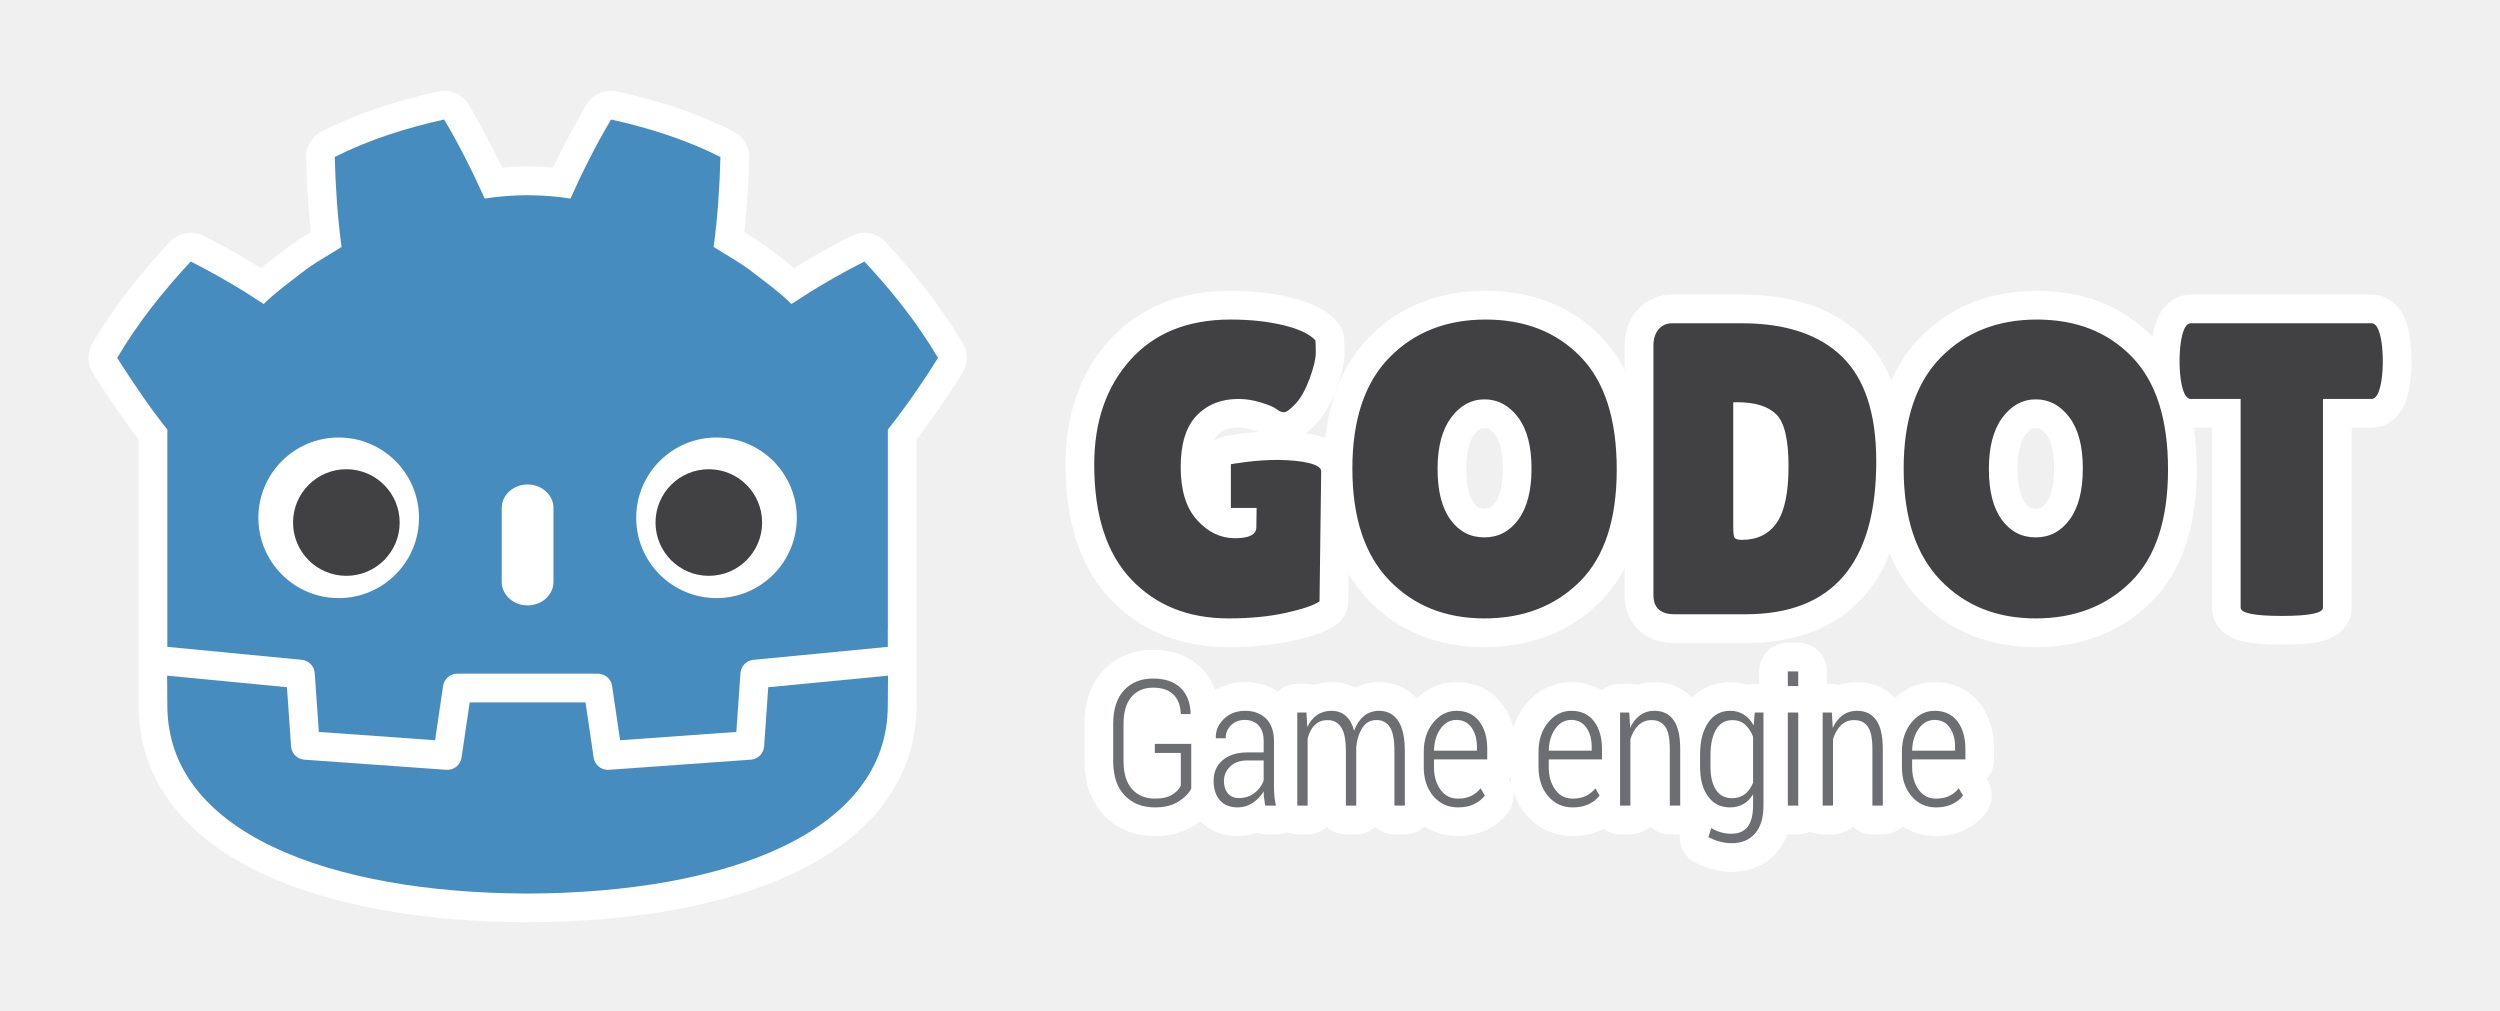
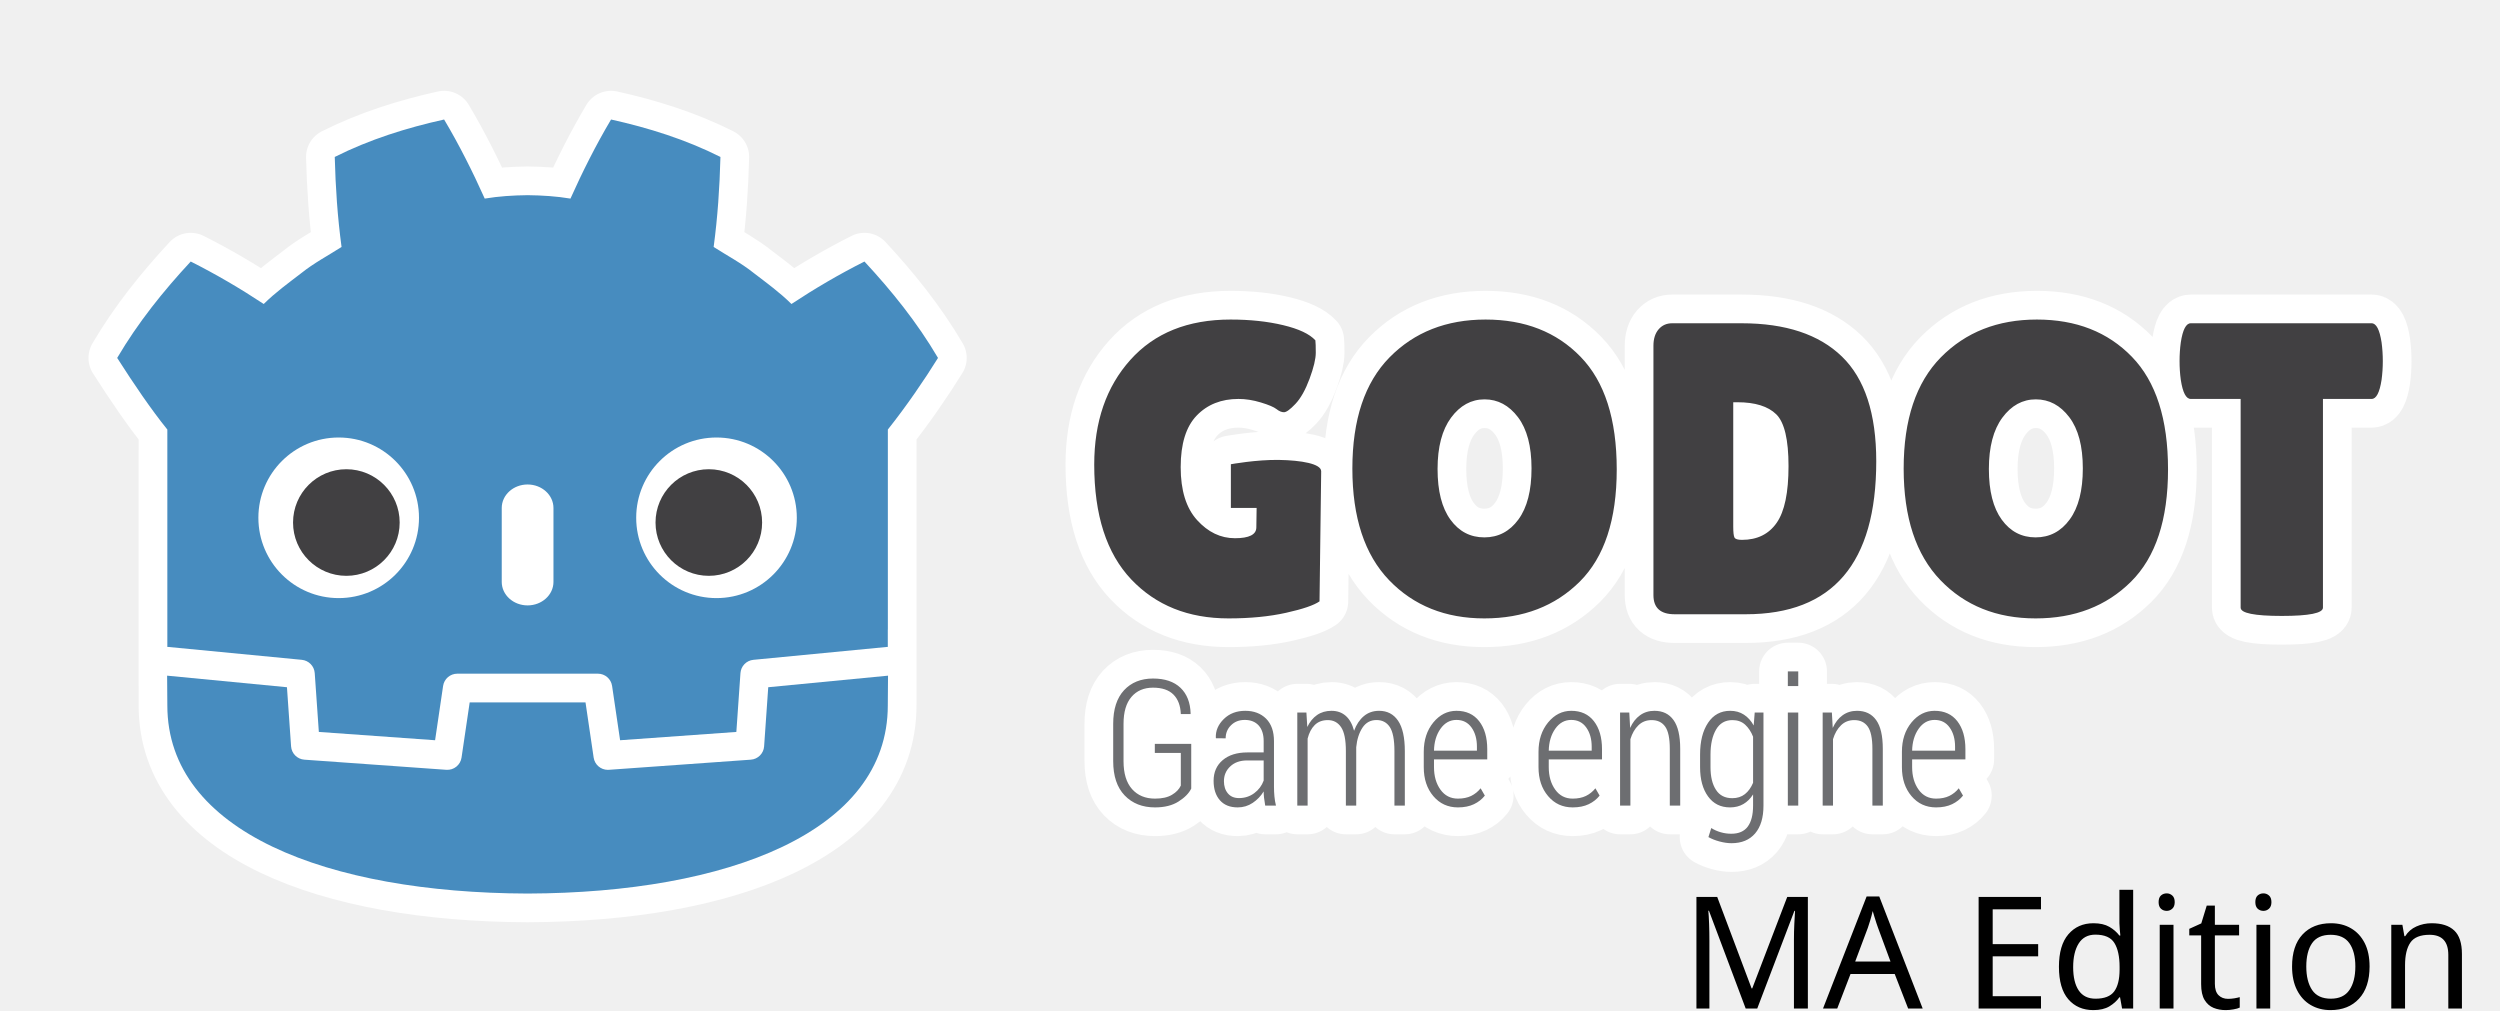
<svg xmlns="http://www.w3.org/2000/svg" id="svg2" version="1.1" xml:space="preserve" width="1024" height="414" viewBox="0 0 960 388.125">
  <defs id="defs6">
    <clipPath clipPathUnits="userSpaceOnUse" id="clipPath16">
      <path d="M 0,595.276 H 841.89 V 0 H 0 Z" id="path18" />
    </clipPath>
+     <rect x="1025.292" y="412.663" width="551.256" height="113.118" id="rect13923" />
  </defs>
  <g id="g10" transform="matrix(1.25,0,0,-1.25,-94.25,597.4987)">
    <g id="g12">
      <g id="g14" clip-path="url(#clipPath16)">
        <g id="g78-3" transform="matrix(1.131053,0,0,1.131053,348.1312,279.2672)" style="fill:none;stroke:#ffffff;stroke-width:15.589;stroke-linecap:butt;stroke-linejoin:round;stroke-miterlimit:4;stroke-dasharray:none;stroke-opacity:1">
          <path id="path80-6" style="fill:none;fill-opacity:1;fill-rule:nonzero;stroke:#ffffff;stroke-width:23.509;stroke-linecap:butt;stroke-linejoin:round;stroke-miterlimit:4;stroke-dasharray:none;stroke-opacity:1" d="m 226.334,222.1 c -15.358,3.414 -30.551,8.169 -44.795,15.338 0.326,12.577 1.139,24.628 2.787,36.869 -5.532,3.544 -11.345,6.586 -16.512,10.734 -5.25,4.039 -10.61,7.902 -15.363,12.625 -9.496,-6.281 -19.548,-12.184 -29.902,-17.395 -11.161,12.012 -21.598,24.977 -30.123,39.484 6.7,10.517 13.888,21.089 20.543,29.332 0.056,36.957 -0.082,77.99 0,113.02 0,51.838 65.76,76.754 147.461,77.041 h 0.1 0.1 c 81.701,-0.287 147.439,-25.203 147.439,-77.041 0.051,-37.842 0.017,-79.51 0.021,-113.02 7.687,-9.677 14.965,-20.352 20.541,-29.332 -8.522,-14.508 -18.964,-27.473 -30.125,-39.484 -10.351,5.21 -20.406,11.113 -29.902,17.395 -4.752,-4.723 -10.104,-8.586 -15.361,-12.625 -5.165,-4.149 -10.985,-7.19 -16.506,-10.734 1.644,-12.241 2.456,-24.292 2.783,-36.869 -14.245,-7.169 -29.437,-11.924 -44.803,-15.338 -6.135,10.311 -11.745,21.477 -16.631,32.393 -5.794,-0.968 -11.615,-1.327 -17.443,-1.396 v -0.01 c -0.041,0 -0.079,0.01 -0.113,0.01 -0.036,0 -0.073,-0.01 -0.109,-0.01 v 0.01 c -5.839,0.069 -11.656,0.428 -17.451,1.396 -4.883,-10.915 -10.491,-22.082 -16.635,-32.393 z" transform="matrix(0.6630986,0,0,-0.6630986,-270.5894,290.5202)" />
        </g>
        <g id="g20" transform="matrix(1.131053,0,0,1.131053,531.4495,355.3157)" style="stroke:none;stroke-width:10.609;stroke-linejoin:round;stroke-miterlimit:4;stroke-dasharray:none;stroke-opacity:1;paint-order:markers stroke fill" />
        <g id="g24" transform="matrix(1.131053,0,0,1.131053,607.8515,354.431)" style="stroke:none;stroke-width:10.609;stroke-linecap:butt;stroke-linejoin:round;stroke-miterlimit:4;stroke-dasharray:none;stroke-opacity:1;paint-order:markers stroke fill" />
        <g id="g28" transform="matrix(1.131053,0,0,1.131053,700.8107,355.3157)" style="stroke:none;stroke-width:10.609;stroke-linejoin:round;stroke-miterlimit:4;stroke-dasharray:none;stroke-opacity:1;paint-order:markers stroke fill" />
        <g id="g32" transform="matrix(1.131053,0,0,1.131053,789.0113,291.3351)" style="stroke:none;stroke-width:10.609;stroke-miterlimit:4;stroke-dasharray:none;stroke-opacity:1;paint-order:markers stroke fill" />
        <g id="g36" transform="matrix(1.131053,0,0,1.131053,468.2655,336.7128)" style="stroke:none;stroke-width:10.609;stroke-linejoin:round;stroke-miterlimit:4;stroke-dasharray:none;stroke-opacity:1;paint-order:markers stroke fill">
          <path id="path38" style="fill:#414042;fill-opacity:1;fill-rule:nonzero;stroke:#ffffff;stroke-width:15.589;stroke-linejoin:round;stroke-miterlimit:4;stroke-dasharray:none;stroke-opacity:1;paint-order:markers stroke fill" d="m 0,0 c -6.078,0.094 -13.034,-1.173 -13.034,-1.173 v -11.863 h 6.995 l -0.078,-5.288 c 0,-1.959 -1.942,-2.943 -5.815,-2.943 -3.878,0 -7.303,1.642 -10.274,4.917 -2.978,3.279 -4.459,8.072 -4.459,14.388 0,6.329 1.447,10.995 4.345,14.006 2.892,3.008 6.683,4.517 11.346,4.517 1.959,0 3.987,-0.316 6.096,-0.961 2.11,-0.639 3.519,-1.238 4.238,-1.799 0.713,-0.577 1.391,-0.85 2.032,-0.85 0.638,0 1.671,0.746 3.1,2.255 1.431,1.505 2.713,3.786 3.844,6.827 1.126,3.057 1.69,5.4 1.69,7.062 0,1.649 -0.036,2.786 -0.109,3.386 -1.581,1.73 -4.499,3.102 -8.755,4.122 -4.248,1.017 -9.011,1.522 -14.28,1.522 -11.594,0 -20.66,-3.65 -27.207,-10.95 -6.552,-7.303 -9.822,-16.783 -9.822,-28.452 0,-13.701 3.347,-24.087 10.041,-31.162 6.706,-7.074 15.51,-10.607 26.425,-10.607 5.87,0 11.08,0.505 15.632,1.522 4.557,1.013 7.586,2.053 9.093,3.105 l 0.452,35.33 C 11.496,-1.036 6.078,-0.104 0,0 m 283.581,-40.12 c 0,-1.496 -3.721,-2.255 -11.176,-2.255 -7.448,0 -11.18,0.759 -11.18,2.255 v 56.681 h -13.545 c -1.281,0 -2.185,1.727 -2.71,5.198 -0.226,1.652 -0.334,3.343 -0.334,5.077 0,1.724 0.108,3.422 0.334,5.077 0.525,3.462 1.429,5.202 2.71,5.202 h 49.112 c 1.279,0 2.179,-1.74 2.712,-5.202 0.221,-1.655 0.335,-3.353 0.335,-5.077 0,-1.734 -0.114,-3.425 -0.335,-5.077 -0.533,-3.471 -1.433,-5.198 -2.712,-5.198 h -13.211 z M 205.601,16.447 c -3.612,0 -6.645,-1.659 -9.095,-4.967 -2.44,-3.311 -3.662,-7.958 -3.662,-13.938 0,-5.993 1.169,-10.581 3.499,-13.778 2.33,-3.207 5.398,-4.804 9.2,-4.804 3.801,0 6.89,1.617 9.258,4.862 2.372,3.233 3.56,7.861 3.56,13.886 0,6.02 -1.225,10.654 -3.671,13.89 -2.447,3.232 -5.473,4.849 -9.089,4.849 m -0.058,-59.493 c -10.577,0 -19.193,3.46 -25.851,10.379 -6.663,6.925 -9.993,17.03 -9.993,30.314 0,13.292 3.367,23.356 10.1,30.209 6.741,6.844 15.431,10.269 26.086,10.269 10.651,0 19.246,-3.363 25.797,-10.109 6.55,-6.733 9.822,-16.94 9.822,-30.591 0,-13.661 -3.349,-23.822 -10.05,-30.49 -6.699,-6.654 -15.338,-9.981 -25.911,-9.981 m -82.13,58.711 v -33.768 c 0,-1.577 0.116,-2.571 0.342,-2.988 0.224,-0.415 0.903,-0.623 2.029,-0.623 4.144,0 7.283,1.548 9.429,4.634 2.151,3.083 3.215,8.216 3.215,15.405 0,7.192 -1.113,11.878 -3.325,14.055 -2.223,2.183 -5.744,3.285 -10.561,3.285 z m -21.675,-52.392 v 67.735 c 0,1.883 0.468,3.369 1.413,4.471 0.939,1.085 2.161,1.636 3.671,1.636 h 18.854 c 11.965,0 21.053,-3.018 27.257,-9.04 6.215,-6.02 9.322,-15.499 9.322,-28.447 0,-27.7 -11.821,-41.547 -35.456,-41.547 h -19.302 c -3.836,0 -5.759,1.727 -5.759,5.192 M 55.863,16.447 c -3.611,0 -6.636,-1.659 -9.09,-4.967 -2.441,-3.311 -3.668,-7.958 -3.668,-13.938 0,-5.993 1.166,-10.581 3.503,-13.778 2.333,-3.207 5.398,-4.804 9.2,-4.804 3.8,0 6.887,1.617 9.258,4.862 2.371,3.233 3.559,7.861 3.559,13.886 0,6.02 -1.227,10.654 -3.673,13.89 -2.443,3.232 -5.473,4.849 -9.089,4.849 m -0.055,-59.493 c -10.573,0 -19.195,3.46 -25.859,10.379 -6.655,6.925 -9.984,17.03 -9.984,30.314 0,13.292 3.367,23.356 10.101,30.209 6.736,6.844 15.431,10.269 26.082,10.269 10.649,0 19.251,-3.363 25.794,-10.109 6.555,-6.733 9.827,-16.94 9.827,-30.591 0,-13.661 -3.348,-23.822 -10.05,-30.49 -6.702,-6.654 -15.333,-9.981 -25.911,-9.981" />
        </g>
        <g id="g40" transform="matrix(1.131053,0,0,1.131053,441.3472,235.7512)" style="stroke:none;stroke-width:4.311;stroke-linejoin:round;stroke-miterlimit:4;stroke-dasharray:none;stroke-opacity:1;paint-order:markers stroke fill" />
        <g id="g44" transform="matrix(1.131053,0,0,1.131053,456.0153,232.825)" style="stroke:none;stroke-width:4.311;stroke-linejoin:round;stroke-miterlimit:4;stroke-dasharray:none;stroke-opacity:1;paint-order:markers stroke fill" />
        <g id="g48" transform="matrix(1.131053,0,0,1.131053,476.7303,259.1052)" style="stroke:none;stroke-width:4.311;stroke-linejoin:round;stroke-miterlimit:4;stroke-dasharray:none;stroke-opacity:1;paint-order:markers stroke fill" />
        <g id="g52" transform="matrix(1.131053,0,0,1.131053,522.8228,256.8387)" style="stroke:none;stroke-width:4.311;stroke-linejoin:round;stroke-miterlimit:4;stroke-dasharray:none;stroke-opacity:1;paint-order:markers stroke fill" />
        <g id="g56" transform="matrix(1.131053,0,0,1.131053,558.0805,256.8387)" style="stroke:none;stroke-width:4.311;stroke-linejoin:round;stroke-miterlimit:4;stroke-dasharray:none;stroke-opacity:1;paint-order:markers stroke fill" />
        <g id="g60" transform="matrix(1.131053,0,0,1.131053,575.9168,259.1052)" style="stroke:none;stroke-width:4.311;stroke-linejoin:round;stroke-miterlimit:4;stroke-dasharray:none;stroke-opacity:1;paint-order:markers stroke fill" />
        <g id="g64" transform="matrix(1.131053,0,0,1.131053,600.8685,242.3088)" style="stroke:none;stroke-width:4.311;stroke-linejoin:round;stroke-miterlimit:4;stroke-dasharray:none;stroke-opacity:1;paint-order:markers stroke fill" />
        <g id="g70" transform="matrix(1.131053,0,0,1.131053,638.1538,259.1052)" style="stroke:none;stroke-width:4.311;stroke-linejoin:round;stroke-miterlimit:4;stroke-dasharray:none;stroke-opacity:1;paint-order:markers stroke fill" />
        <g id="g74" transform="matrix(1.131053,0,0,1.131053,669.7088,256.8387)" style="stroke:none;stroke-width:4.311;stroke-linejoin:round;stroke-miterlimit:4;stroke-dasharray:none;stroke-opacity:1;paint-order:markers stroke fill">
          <path id="path76" style="fill:#6d6e71;fill-opacity:1;fill-rule:nonzero;stroke:#ffffff;stroke-width:15.589;stroke-linejoin:round;stroke-miterlimit:4;stroke-dasharray:none;stroke-opacity:1;paint-order:markers stroke fill" d="M 0,0 C -1.763,0 -3.208,-0.802 -4.334,-2.402 -5.463,-4.008 -6.052,-5.987 -6.102,-8.346 H 5.56 v 1.082 c 0,2.086 -0.486,3.823 -1.47,5.201 C 3.109,-0.684 1.747,0 0,0 m 0.401,-23.76 c -2.733,0 -4.958,1.026 -6.681,3.073 -1.73,2.043 -2.595,4.657 -2.595,7.841 v 4.197 c 0,3.19 0.865,5.85 2.6,7.965 1.739,2.105 3.831,3.158 6.275,3.158 2.646,0 4.706,-0.939 6.172,-2.823 1.462,-1.887 2.195,-4.422 2.195,-7.603 v -2.773 H -6.102 v -2.102 c 0,-2.447 0.59,-4.484 1.757,-6.11 1.166,-1.63 2.748,-2.438 4.746,-2.438 1.382,0 2.579,0.244 3.578,0.724 1.012,0.491 1.869,1.179 2.591,2.082 l 1.147,-1.988 c -0.769,-0.968 -1.755,-1.75 -2.962,-2.33 -1.203,-0.577 -2.658,-0.873 -4.354,-0.873 m -28.3,25.764 0.23,-4.178 c 0.676,1.483 1.562,2.634 2.678,3.435 1.115,0.805 2.422,1.213 3.916,1.213 2.258,0 3.995,-0.835 5.199,-2.513 1.211,-1.675 1.807,-4.279 1.807,-7.812 V -23.271 h -2.825 v 15.394 c 0,2.888 -0.422,4.905 -1.261,6.075 -0.843,1.17 -2.063,1.753 -3.668,1.753 -1.434,0 -2.635,-0.466 -3.599,-1.414 -0.967,-0.939 -1.692,-2.19 -2.171,-3.767 V -23.271 h -2.809 V 2.004 Z m -9.134,-25.275 h -2.83 V 2.004 h 2.83 z m 0,32.471 h -2.83 v 3.982 h 2.83 z M -60.864,-12.846 c 0,-2.565 0.486,-4.605 1.472,-6.123 0.974,-1.532 2.457,-2.288 4.436,-2.288 1.356,0 2.498,0.361 3.435,1.101 0.934,0.74 1.672,1.77 2.218,3.077 v 12.52 c -0.525,1.346 -1.246,2.434 -2.157,3.272 -0.91,0.824 -2.062,1.238 -3.448,1.238 -1.975,0 -3.468,-0.86 -4.46,-2.587 -0.999,-1.73 -1.496,-3.986 -1.496,-6.756 z m -2.833,3.454 c 0,3.582 0.723,6.459 2.177,8.627 1.442,2.157 3.448,3.239 6.004,3.239 1.419,0 2.664,-0.346 3.728,-1.04 1.066,-0.681 1.947,-1.678 2.654,-2.946 l 0.274,3.516 h 2.381 V -23.294 c 0,-3.239 -0.751,-5.749 -2.26,-7.525 -1.511,-1.769 -3.657,-2.665 -6.428,-2.665 -0.996,0 -2.067,0.156 -3.212,0.459 -1.147,0.303 -2.162,0.701 -3.052,1.2 l 0.776,2.463 c 0.759,-0.492 1.608,-0.873 2.548,-1.141 0.932,-0.277 1.895,-0.41 2.894,-0.41 2.009,0 3.498,0.645 4.46,1.932 0.966,1.304 1.45,3.19 1.45,5.687 v 3.057 c -0.717,-1.138 -1.597,-2.011 -2.64,-2.614 -1.039,-0.606 -2.253,-0.909 -3.622,-0.909 -2.539,0 -4.53,0.994 -5.968,2.982 -1.441,1.984 -2.164,4.631 -2.164,7.932 z m -19.228,11.396 0.23,-4.178 c 0.674,1.483 1.564,2.634 2.682,3.435 1.108,0.805 2.413,1.213 3.914,1.213 2.258,0 3.988,-0.835 5.189,-2.513 1.214,-1.675 1.815,-4.279 1.815,-7.812 V -23.271 h -2.825 v 15.394 c 0,2.888 -0.423,4.905 -1.264,6.075 -0.836,1.17 -2.065,1.753 -3.665,1.753 -1.435,0 -2.638,-0.466 -3.603,-1.414 -0.969,-0.939 -1.691,-2.19 -2.172,-3.767 V -23.271 h -2.805 V 2.004 Z M -98.694,0 c -1.763,0 -3.21,-0.802 -4.341,-2.402 -1.126,-1.606 -1.712,-3.585 -1.763,-5.944 h 11.663 v 1.082 c 0,2.086 -0.488,3.823 -1.474,5.201 -0.981,1.379 -2.341,2.063 -4.085,2.063 m 0.394,-23.76 c -2.726,0 -4.951,1.026 -6.679,3.073 -1.733,2.043 -2.6,4.657 -2.6,7.841 v 4.197 c 0,3.19 0.871,5.85 2.602,7.965 1.744,2.105 3.834,3.158 6.283,3.158 2.643,0 4.703,-0.939 6.164,-2.823 1.463,-1.887 2.197,-4.422 2.197,-7.603 v -2.773 h -14.465 v -2.102 c 0,-2.447 0.587,-4.484 1.76,-6.11 1.162,-1.63 2.742,-2.438 4.738,-2.438 1.387,0 2.585,0.244 3.585,0.724 1.007,0.491 1.866,1.179 2.589,2.082 l 1.141,-1.988 c -0.764,-0.968 -1.75,-1.75 -2.959,-2.33 -1.204,-0.577 -2.658,-0.873 -4.356,-0.873 M -129.867,0 c -1.758,0 -3.202,-0.802 -4.334,-2.402 -1.133,-1.606 -1.718,-3.585 -1.765,-5.944 h 11.66 v 1.082 c 0,2.086 -0.489,3.823 -1.469,5.201 -0.986,1.379 -2.347,2.063 -4.092,2.063 m 0.397,-23.76 c -2.725,0 -4.954,1.026 -6.685,3.073 -1.726,2.043 -2.591,4.657 -2.591,7.841 v 4.197 c 0,3.19 0.867,5.85 2.602,7.965 1.739,2.105 3.828,3.158 6.277,3.158 2.648,0 4.699,-0.939 6.164,-2.823 1.468,-1.887 2.201,-4.422 2.201,-7.603 v -2.773 h -14.464 v -2.102 c 0,-2.447 0.586,-4.484 1.752,-6.11 1.168,-1.63 2.755,-2.438 4.744,-2.438 1.382,0 2.585,0.244 3.588,0.724 1.003,0.491 1.863,1.179 2.578,2.082 l 1.149,-1.988 c -0.763,-0.968 -1.752,-1.75 -2.959,-2.33 -1.204,-0.577 -2.659,-0.873 -4.356,-0.873 m -41.149,25.764 0.24,-3.923 c 0.664,1.404 1.554,2.486 2.657,3.255 1.107,0.759 2.41,1.138 3.906,1.138 1.527,0 2.814,-0.444 3.852,-1.343 1.039,-0.896 1.805,-2.252 2.292,-4.074 0.623,1.682 1.505,3.011 2.65,3.973 1.145,0.964 2.534,1.444 4.143,1.444 2.217,0 3.937,-0.897 5.156,-2.692 1.224,-1.799 1.834,-4.559 1.834,-8.288 V -23.271 h -2.823 v 14.814 c 0,3.1 -0.429,5.283 -1.263,6.538 -0.839,1.257 -2.042,1.89 -3.598,1.89 -1.637,0 -2.915,-0.691 -3.834,-2.096 -0.914,-1.405 -1.478,-3.161 -1.683,-5.282 v -0.655 -15.209 h -2.809 v 14.798 c 0,3.027 -0.424,5.194 -1.292,6.488 -0.864,1.294 -2.066,1.936 -3.609,1.936 -1.475,0 -2.668,-0.45 -3.562,-1.342 -0.9,-0.897 -1.54,-2.125 -1.928,-3.683 V -23.271 h -2.806 V 2.004 Z M -188.933,-21.231 c 1.553,0 2.936,0.44 4.144,1.336 1.21,0.9 2.058,2.037 2.561,3.422 v 5.468 h -4.492 c -1.91,0 -3.44,-0.541 -4.585,-1.623 -1.148,-1.075 -1.716,-2.418 -1.716,-4.015 0,-1.349 0.355,-2.457 1.074,-3.311 0.718,-0.857 1.722,-1.277 3.014,-1.277 m 7.124,-2.04 c -0.14,0.876 -0.249,1.587 -0.318,2.144 -0.067,0.567 -0.101,1.131 -0.101,1.704 -0.767,-1.254 -1.757,-2.294 -2.98,-3.109 -1.221,-0.821 -2.579,-1.228 -4.075,-1.228 -2.092,0 -3.701,0.648 -4.84,1.946 -1.132,1.303 -1.704,3.059 -1.704,5.276 0,2.343 0.823,4.223 2.473,5.618 1.649,1.395 3.89,2.092 6.709,2.092 h 4.417 v 3.106 c 0,1.786 -0.456,3.193 -1.351,4.21 -0.914,1.004 -2.17,1.512 -3.791,1.512 -1.508,0 -2.752,-0.479 -3.728,-1.45 -0.973,-0.965 -1.456,-2.144 -1.456,-3.549 l -2.623,0.023 -0.046,0.137 c -0.074,1.906 0.647,3.591 2.168,5.084 1.515,1.489 3.459,2.229 5.825,2.229 2.338,0 4.22,-0.711 5.657,-2.128 1.429,-1.431 2.146,-3.471 2.146,-6.124 V -18.174 c 0,-0.903 0.042,-1.78 0.121,-2.617 0.081,-0.848 0.212,-1.665 0.417,-2.48 z m -20.093,4.627 c -0.624,-1.28 -1.771,-2.454 -3.449,-3.516 -1.676,-1.069 -3.805,-1.6 -6.391,-1.6 -3.412,0 -6.156,1.075 -8.24,3.249 -2.076,2.157 -3.116,5.266 -3.116,9.323 v 10.116 c 0,3.969 0.98,7.013 2.946,9.138 1.962,2.108 4.59,3.177 7.872,3.177 3.208,0 5.695,-0.844 7.455,-2.513 1.755,-1.675 2.677,-4.015 2.757,-7.003 l -0.044,-0.133 h -2.619 c -0.094,2.29 -0.759,4.057 -2.01,5.305 -1.244,1.238 -3.095,1.864 -5.539,1.864 -2.473,0 -4.432,-0.837 -5.866,-2.516 -1.43,-1.675 -2.143,-4.103 -2.143,-7.293 v -10.174 c 0,-3.308 0.771,-5.83 2.311,-7.567 1.54,-1.724 3.616,-2.588 6.236,-2.588 1.913,0 3.451,0.339 4.602,1.033 1.155,0.684 1.956,1.519 2.409,2.51 v 8.861 h -7.06 v 2.463 h 9.889 z" />
        </g>
        <g id="g78" transform="matrix(1.131053,0,0,1.131053,348.1311,279.2668)" style="stroke-width:0.884">
          <path d="m 0,0 c 0,0 -0.325,1.994 -0.515,1.976 l -36.182,-3.491 c -2.879,-0.278 -5.115,-2.574 -5.317,-5.459 l -0.994,-14.247 -27.992,-1.997 -1.904,12.912 c -0.424,2.872 -2.932,5.037 -5.835,5.037 h -38.188 c -2.902,0 -5.41,-2.165 -5.834,-5.037 l -1.905,-12.912 -27.992,1.997 -0.994,14.247 c -0.202,2.886 -2.438,5.182 -5.317,5.46 l -36.2,3.49 c -0.187,0.018 -0.324,-1.978 -0.511,-1.978 l -0.049,-7.83 30.658,-4.944 1.004,-14.374 c 0.203,-2.91 2.551,-5.263 5.463,-5.472 l 38.551,-2.75 c 0.146,-0.01 0.29,-0.016 0.434,-0.016 2.897,0 5.401,2.166 5.825,5.038 l 1.959,13.286 h 28.005 l 1.959,-13.286 c 0.423,-2.871 2.93,-5.037 5.831,-5.037 0.142,0 0.284,0.005 0.423,0.015 l 38.556,2.75 c 2.911,0.209 5.26,2.562 5.463,5.472 l 1.003,14.374 30.645,4.966 z" style="fill:#ffffff;fill-opacity:1;fill-rule:nonzero;stroke:none;stroke-width:0.884" id="path80" />
        </g>
        <g id="g82" transform="matrix(1.131053,0,0,1.131053,126.8061,346.0453)" style="stroke-width:0.884">
          <path d="m 0,0 v -47.514 -6.035 -5.492 c 0.108,-0.001 0.216,-0.005 0.323,-0.015 l 36.196,-3.49 c 1.896,-0.183 3.382,-1.709 3.514,-3.609 l 1.116,-15.978 31.574,-2.253 2.175,14.747 c 0.282,1.912 1.922,3.329 3.856,3.329 h 38.188 c 1.933,0 3.573,-1.417 3.855,-3.329 l 2.175,-14.747 31.575,2.253 1.115,15.978 c 0.133,1.9 1.618,3.425 3.514,3.609 l 36.182,3.49 c 0.107,0.01 0.214,0.014 0.322,0.015 v 4.711 l 0.015,0.005 V 0 c 5.097,6.416 9.923,13.494 13.621,19.449 -5.651,9.62 -12.575,18.217 -19.976,26.182 -6.864,-3.455 -13.531,-7.369 -19.828,-11.534 -3.151,3.132 -6.7,5.694 -10.186,8.372 -3.425,2.751 -7.285,4.768 -10.946,7.118 1.09,8.117 1.629,16.108 1.846,24.448 -9.446,4.754 -19.519,7.906 -29.708,10.17 -4.068,-6.837 -7.788,-14.241 -11.028,-21.479 -3.842,0.642 -7.702,0.88 -11.567,0.926 v 0.006 c -0.027,0 -0.052,-0.006 -0.075,-0.006 -0.024,0 -0.049,0.006 -0.073,0.006 V 63.652 C 93.903,63.606 90.046,63.368 86.203,62.726 82.965,69.964 79.247,77.368 75.173,84.205 64.989,81.941 54.915,78.789 45.47,74.035 45.686,65.695 46.225,57.704 47.318,49.587 43.65,47.237 39.795,45.22 36.369,42.469 32.888,39.791 29.333,37.229 26.181,34.097 19.884,38.262 13.219,42.176 6.353,45.631 -1.048,37.666 -7.968,29.069 -13.621,19.449 -9.178,12.475 -4.413,5.466 0,0 Z" style="fill:#478cbf;fill-opacity:1;fill-rule:nonzero;stroke:none;stroke-width:0.884" id="path84" />
        </g>
        <g id="g86" transform="matrix(1.131053,0,0,1.131053,311.4033,266.8844)" style="stroke-width:0.884">
          <path d="m 0,0 -1.121,-16.063 c -0.135,-1.936 -1.675,-3.477 -3.611,-3.616 l -38.555,-2.751 c -0.094,-0.007 -0.188,-0.01 -0.281,-0.01 -1.916,0 -3.569,1.406 -3.852,3.33 l -2.211,14.994 H -81.09 l -2.211,-14.994 c -0.297,-2.018 -2.101,-3.469 -4.133,-3.32 l -38.555,2.751 c -1.936,0.139 -3.476,1.68 -3.611,3.616 L -130.721,0 -163.268,3.138 c 0.015,-3.498 0.06,-7.33 0.06,-8.093 0,-34.374 43.605,-50.896 97.781,-51.086 h 0.066 0.067 c 54.176,0.19 97.766,16.712 97.766,51.086 0,0.777 0.047,4.593 0.063,8.093 z" style="fill:#478cbf;fill-opacity:1;fill-rule:nonzero;stroke:none;stroke-width:0.884" id="path88" />
        </g>
        <g id="g90" transform="matrix(1.131053,0,0,1.131053,204.1139,318.9377)" style="stroke-width:0.884">
          <path d="m 0,0 c 0,-12.052 -9.765,-21.815 -21.813,-21.815 -12.042,0 -21.81,9.763 -21.81,21.815 0,12.044 9.768,21.802 21.81,21.802 C -9.765,21.802 0,12.044 0,0" style="fill:#ffffff;fill-opacity:1;fill-rule:nonzero;stroke:none;stroke-width:0.884" id="path92" />
        </g>
        <g id="g94" transform="matrix(1.131053,0,0,1.131053,198.1775,317.4744)" style="stroke-width:0.884">
          <path d="m 0,0 c 0,-7.994 -6.479,-14.473 -14.479,-14.473 -7.996,0 -14.479,6.479 -14.479,14.473 0,7.994 6.483,14.479 14.479,14.479 C -6.479,14.479 0,7.994 0,0" style="fill:#414042;fill-opacity:1;fill-rule:nonzero;stroke:none;stroke-width:0.884" id="path96" />
        </g>
        <g id="g98" transform="matrix(1.131053,0,0,1.131053,237.475,292.0191)" style="stroke-width:0.884">
          <path d="m 0,0 c -3.878,0 -7.021,2.858 -7.021,6.381 v 20.081 c 0,3.52 3.143,6.381 7.021,6.381 3.878,0 7.028,-2.861 7.028,-6.381 V 6.381 C 7.028,2.858 3.878,0 0,0" style="fill:#ffffff;fill-opacity:1;fill-rule:nonzero;stroke:none;stroke-width:0.884" id="path100" />
        </g>
        <g id="g102" transform="matrix(1.131053,0,0,1.131053,270.8402,318.9377)" style="stroke-width:0.884">
          <path d="m 0,0 c 0,-12.052 9.765,-21.815 21.815,-21.815 12.041,0 21.808,9.763 21.808,21.815 0,12.044 -9.767,21.802 -21.808,21.802 C 9.765,21.802 0,12.044 0,0" style="fill:#ffffff;fill-opacity:1;fill-rule:nonzero;stroke:none;stroke-width:0.884" id="path104" />
        </g>
        <g id="g106" transform="matrix(1.131053,0,0,1.131053,276.7781,317.4744)" style="stroke-width:0.884">
          <path d="m 0,0 c 0,-7.994 6.477,-14.473 14.471,-14.473 8.002,0 14.479,6.479 14.479,14.473 0,7.994 -6.477,14.479 -14.479,14.479 C 6.477,14.479 0,7.994 0,0" style="fill:#414042;fill-opacity:1;fill-rule:nonzero;stroke:none;stroke-width:0.884" id="path108" />
        </g>
+         <text xml:space="preserve" transform="matrix(0.75,0,0,-0.75,-177.0775,520.144)" id="text13921" style="font-size:64px;line-height:1.25;font-family:sans-serif;letter-spacing:0px;word-spacing:0px;white-space:pre;shape-inside:url(#rect13923)">
+           <tspan x="1025.293" y="469.287" id="tspan1065">MA Edition</tspan>
+         </text>
      </g>
    </g>
  </g>
</svg>
